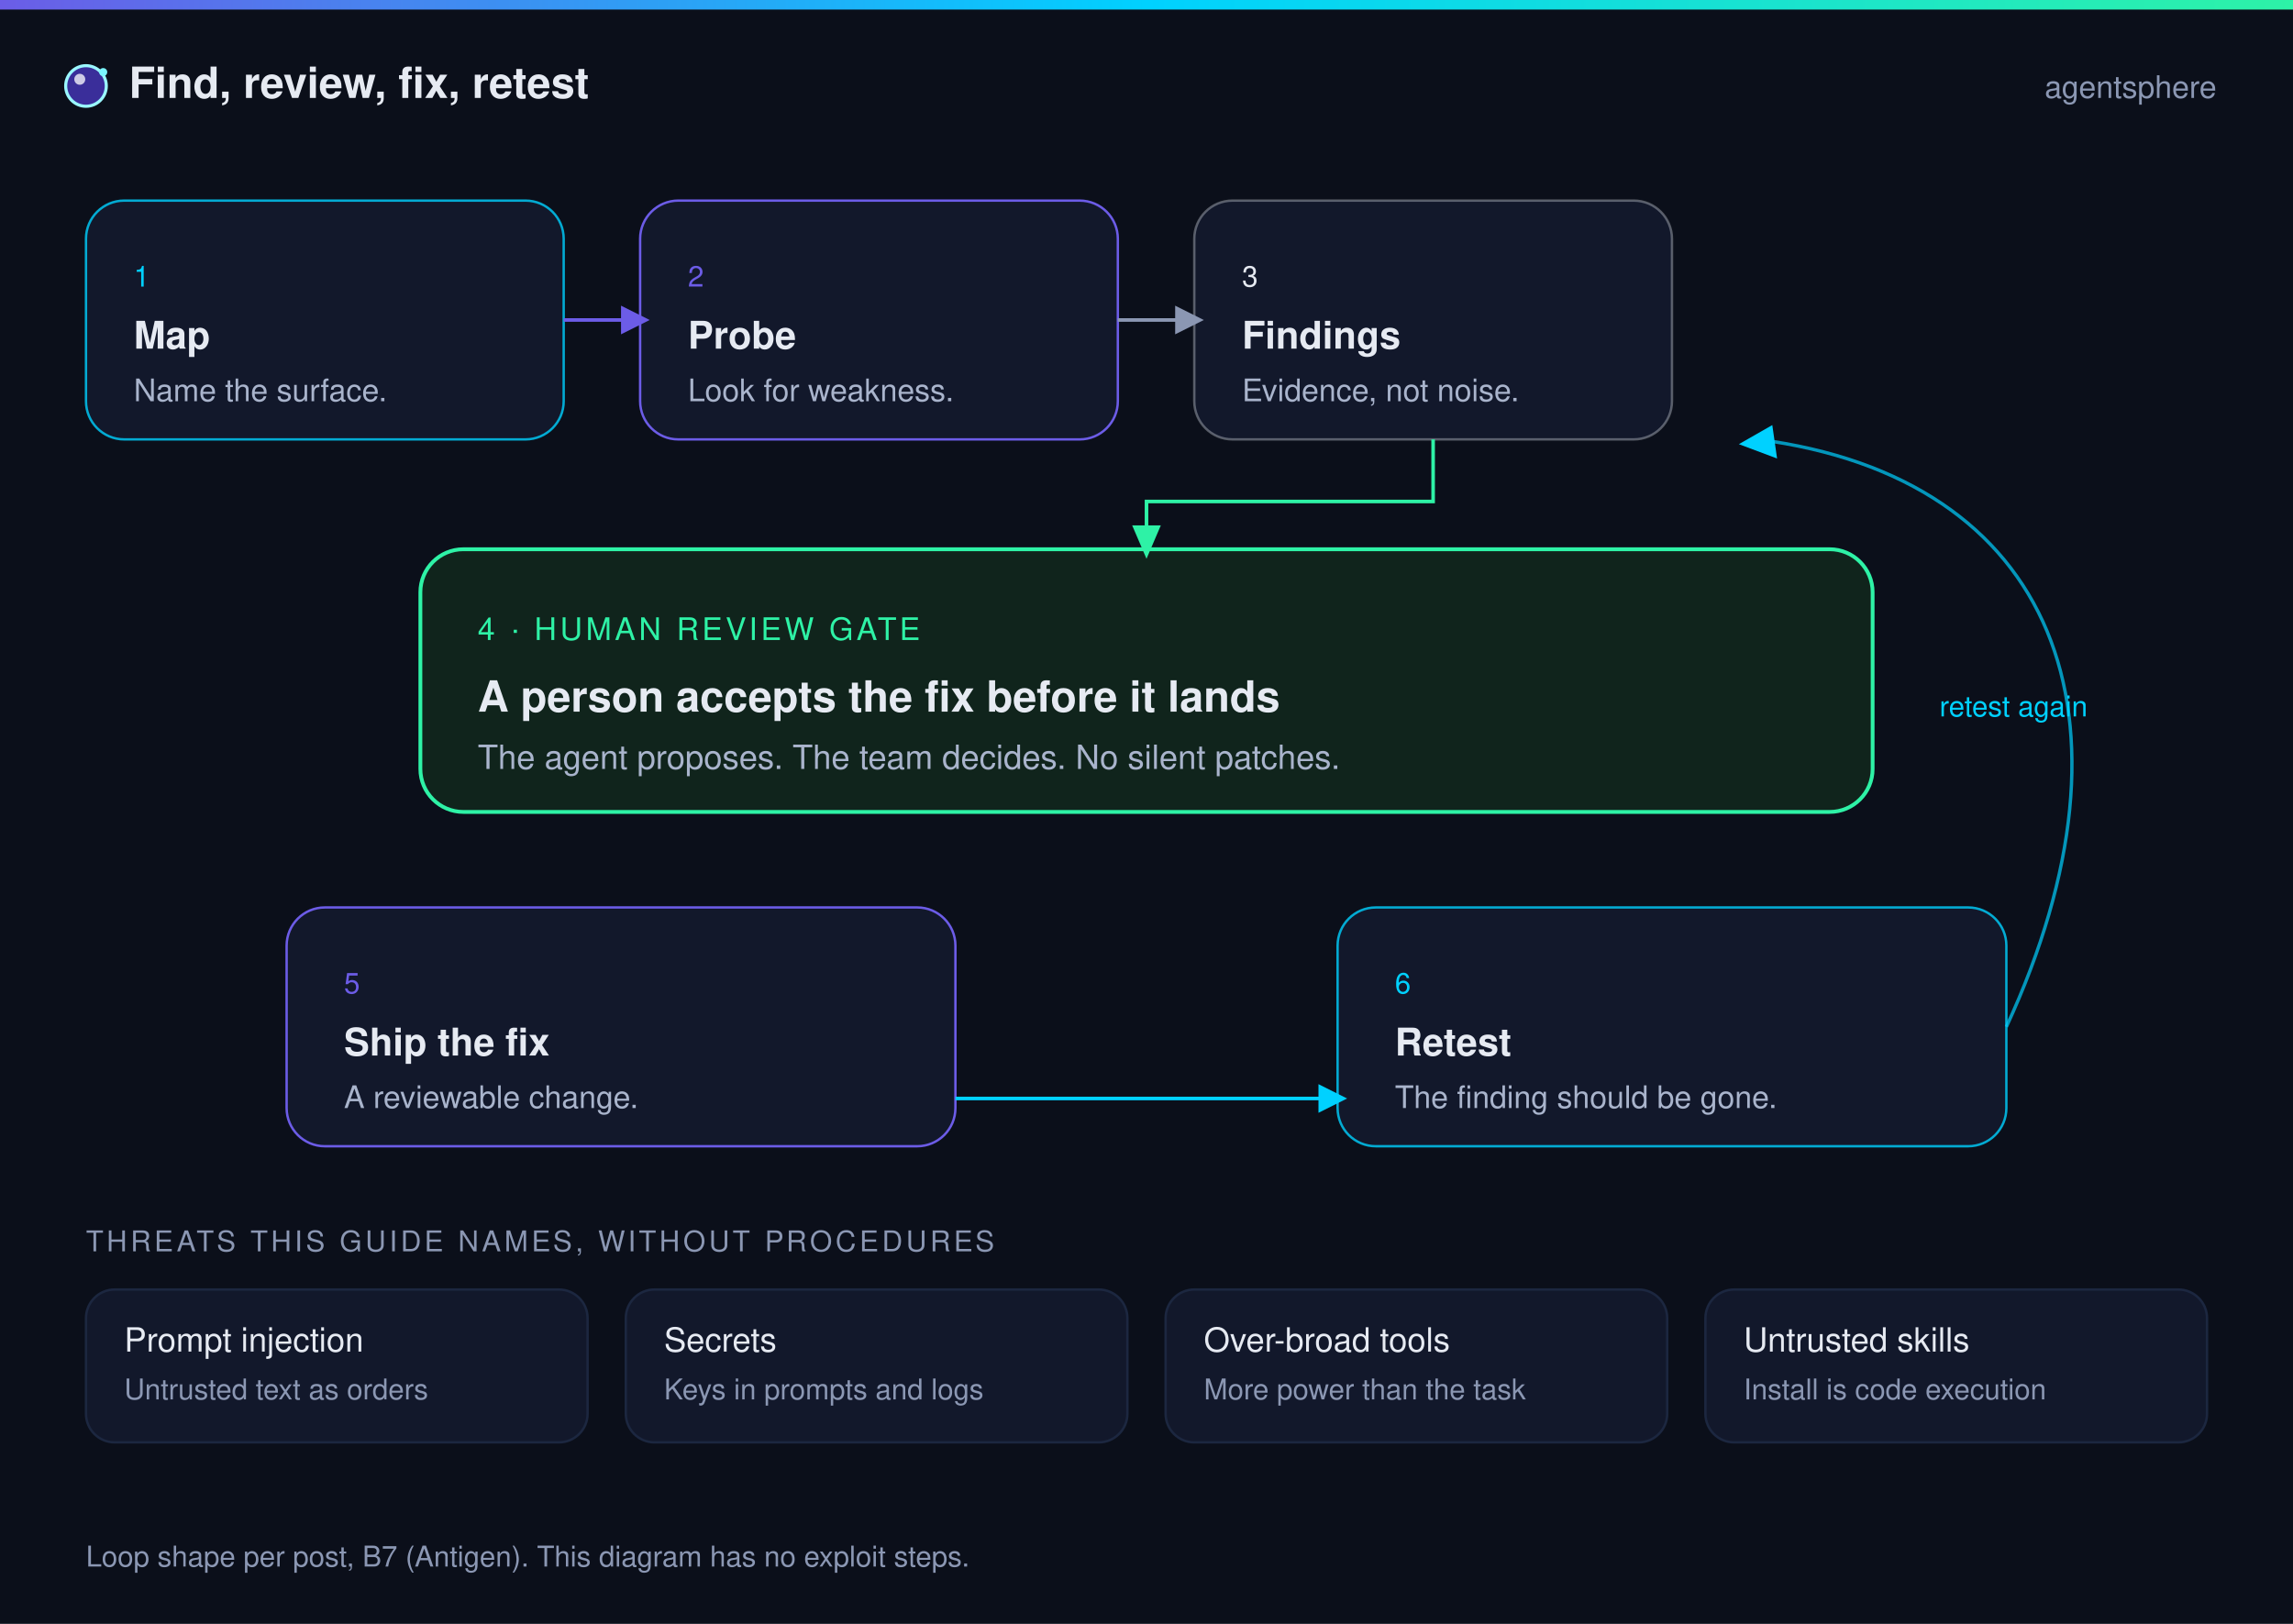
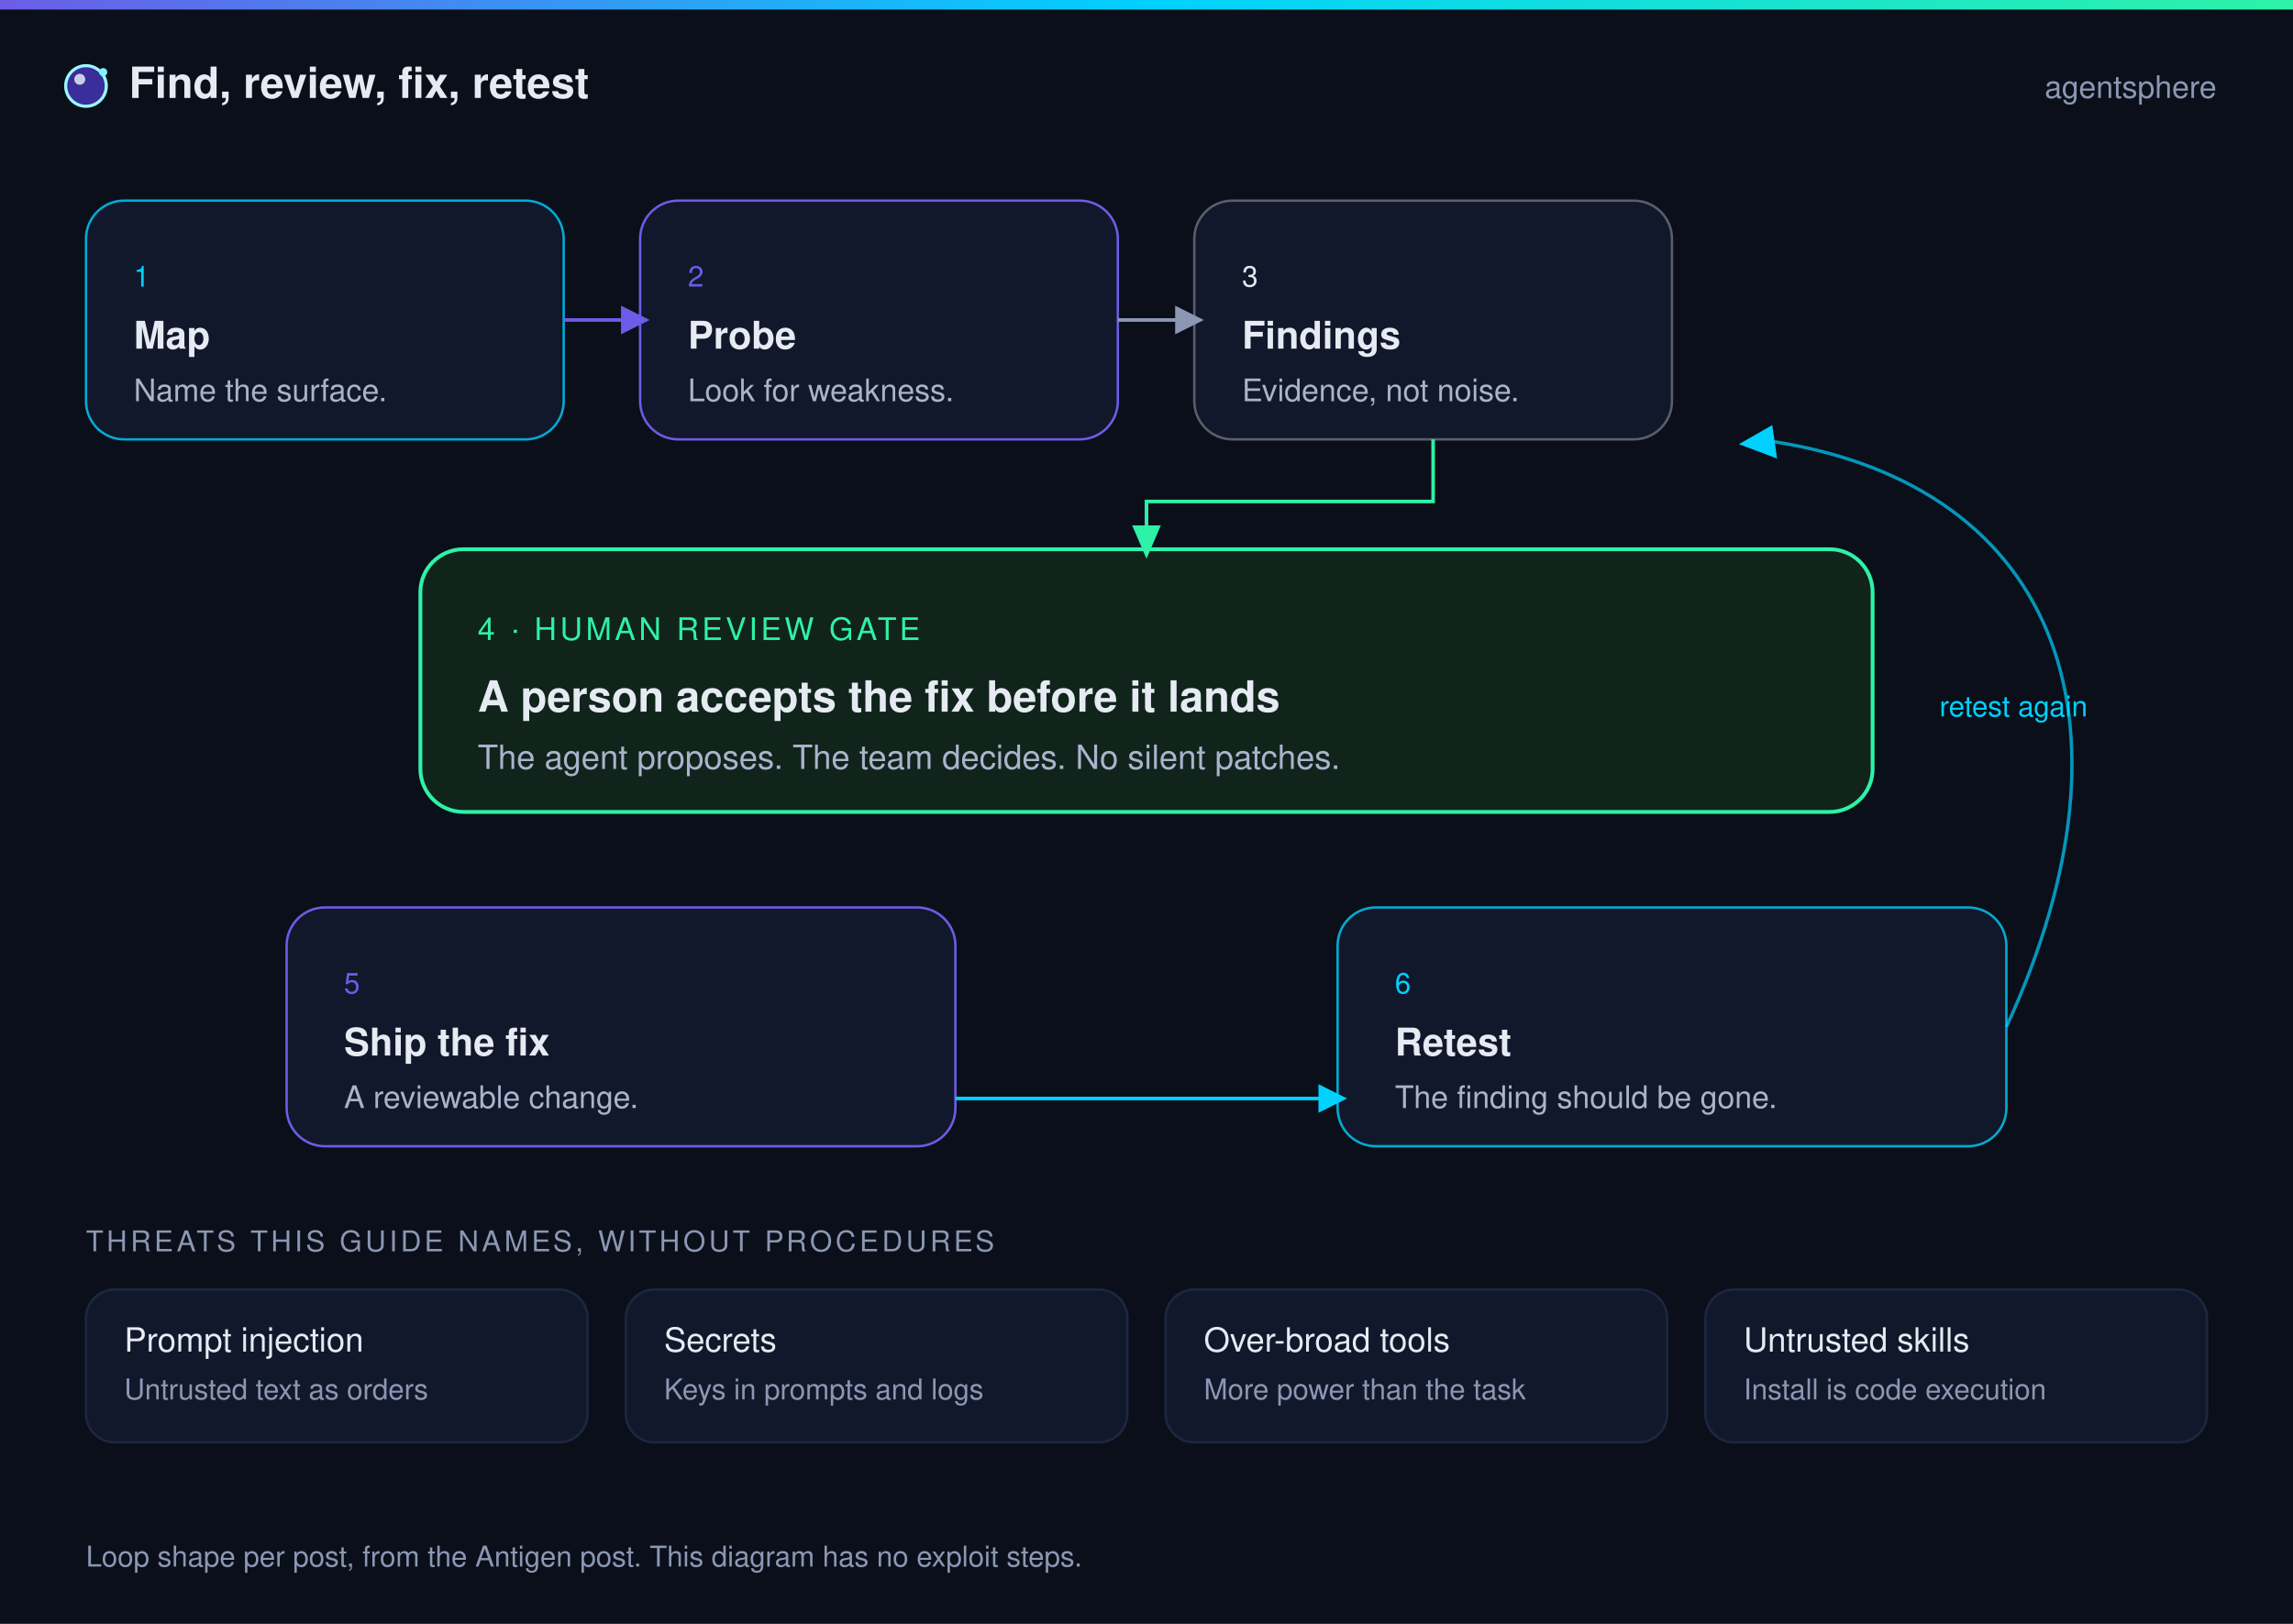
<svg xmlns="http://www.w3.org/2000/svg" width="960" height="680" viewBox="0 0 960 680" role="img" aria-labelledby="title desc">
  <defs>
    <linearGradient id="bar" x1="0" y1="0" x2="1" y2="0">
      <stop offset="0" stop-color="#6C5CE7" />
      <stop offset="0.5" stop-color="#00D1FF" />
      <stop offset="1" stop-color="#2EF2A6" />
    </linearGradient>
  </defs>
  <rect width="960" height="680" fill="#0B0F1A" />
  <rect width="960" height="4" fill="url(#bar)" />
  <circle cx="36" cy="36" r="8.5" fill="#3A2E9A" />
  <circle cx="33.4" cy="33.2" r="2.3" fill="#FFFFFF" fill-opacity="0.75" />
  <circle cx="36" cy="36" r="8.5" fill="none" stroke="#9AF7FF" stroke-width="1.3" />
  <circle cx="43.2" cy="30.2" r="1.7" fill="#7AF6FF" />
  <text x="54" y="41" fill="#E6EAF2" font-family="Segoe UI, Helvetica, Arial, sans-serif" font-size="18" font-weight="600">Find, review, fix, retest</text>
  <text x="928" y="41" text-anchor="end" fill="#8B97B3" font-family="Segoe UI, Helvetica, Arial, sans-serif" font-size="13">agentsphere</text>
  <g font-family="Segoe UI, Helvetica, Arial, sans-serif">
    <rect x="36" y="84" width="200" height="100" rx="16" fill="#12182B" stroke="#00D1FF" stroke-opacity="0.8" />
    <text x="56" y="120" fill="#00D1FF" font-size="12" letter-spacing="1.2">1</text>
    <text x="56" y="146" fill="#E6EAF2" font-size="16" font-weight="600">Map</text>
    <text x="56" y="168" fill="#A9B4CC" font-size="13">Name the surface.</text>
    <rect x="268" y="84" width="200" height="100" rx="16" fill="#12182B" stroke="#6C5CE7" />
    <text x="288" y="120" fill="#6C5CE7" font-size="12" letter-spacing="1.2">2</text>
    <text x="288" y="146" fill="#E6EAF2" font-size="16" font-weight="600">Probe</text>
    <text x="288" y="168" fill="#A9B4CC" font-size="13">Look for weakness.</text>
    <rect x="500" y="84" width="200" height="100" rx="16" fill="#12182B" stroke="#E6EAF2" stroke-opacity="0.35" />
    <text x="520" y="120" fill="#E6EAF2" font-size="12" letter-spacing="1.2">3</text>
    <text x="520" y="146" fill="#E6EAF2" font-size="16" font-weight="600">Findings</text>
    <text x="520" y="168" fill="#A9B4CC" font-size="13">Evidence, not noise.</text>
    <polyline points="236,134 268,134" fill="none" stroke="#6C5CE7" stroke-width="1.5" />
    <polygon points="260,128 272,134 260,140" fill="#6C5CE7" />
    <polyline points="468,134 500,134" fill="none" stroke="#8B97B3" stroke-width="1.5" />
    <polygon points="492,128 504,134 492,140" fill="#8B97B3" />
    <rect x="176" y="230" width="608" height="110" rx="18" fill="#10241C" stroke="#2EF2A6" stroke-width="1.6" />
    <text x="200" y="268" fill="#2EF2A6" font-size="13" letter-spacing="1.4">4  ·  HUMAN REVIEW GATE</text>
    <text x="200" y="298" fill="#E6EAF2" font-size="18" font-weight="600">A person accepts the fix before it lands</text>
    <text x="200" y="322" fill="#A9B4CC" font-size="14">The agent proposes. The team decides. No silent patches.</text>
    <polyline points="600,184 600,210 480,210 480,230" fill="none" stroke="#2EF2A6" stroke-width="1.5" />
    <polygon points="474,220 480,234 486,220" fill="#2EF2A6" />
    <rect x="120" y="380" width="280" height="100" rx="16" fill="#12182B" stroke="#6C5CE7" />
    <text x="144" y="416" fill="#6C5CE7" font-size="12" letter-spacing="1.2">5</text>
    <text x="144" y="442" fill="#E6EAF2" font-size="16" font-weight="600">Ship the fix</text>
    <text x="144" y="464" fill="#A9B4CC" font-size="13">A reviewable change.</text>
    <rect x="560" y="380" width="280" height="100" rx="16" fill="#12182B" stroke="#00D1FF" stroke-opacity="0.8" />
    <text x="584" y="416" fill="#00D1FF" font-size="12" letter-spacing="1.2">6</text>
    <text x="584" y="442" fill="#E6EAF2" font-size="16" font-weight="600">Retest</text>
    <text x="584" y="464" fill="#A9B4CC" font-size="13">The finding should be gone.</text>
    <polyline points="400,460 560,460" fill="none" stroke="#00D1FF" stroke-width="1.5" />
    <polygon points="552,454 564,460 552,466" fill="#00D1FF" />
    <path d="M840 430 C900 300 860 200 736 184" fill="none" stroke="#00D1FF" stroke-opacity="0.7" stroke-width="1.4" />
    <polygon points="742,178 728,186 744,192" fill="#00D1FF" />
    <text x="812" y="300" fill="#00D1FF" font-size="12">retest again</text>
    <text x="36" y="524" fill="#8B97B3" font-size="12" letter-spacing="1.4">THREATS THIS GUIDE NAMES, WITHOUT PROCEDURES</text>
    <rect x="36" y="540" width="210" height="64" rx="12" fill="#12182B" stroke="#1C2740" />
    <text x="52" y="566" fill="#E6EAF2" font-size="14">Prompt injection</text>
    <text x="52" y="586" fill="#8B97B3" font-size="12">Untrusted text as orders</text>
    <rect x="262" y="540" width="210" height="64" rx="12" fill="#12182B" stroke="#1C2740" />
    <text x="278" y="566" fill="#E6EAF2" font-size="14">Secrets</text>
    <text x="278" y="586" fill="#8B97B3" font-size="12">Keys in prompts and logs</text>
    <rect x="488" y="540" width="210" height="64" rx="12" fill="#12182B" stroke="#1C2740" />
    <text x="504" y="566" fill="#E6EAF2" font-size="14">Over-broad tools</text>
    <text x="504" y="586" fill="#8B97B3" font-size="12">More power than the task</text>
    <rect x="714" y="540" width="210" height="64" rx="12" fill="#12182B" stroke="#1C2740" />
    <text x="730" y="566" fill="#E6EAF2" font-size="14">Untrusted skills</text>
    <text x="730" y="586" fill="#8B97B3" font-size="12">Install is code execution</text>
  </g>
-   <text x="36" y="656" fill="#8B97B3" font-family="Segoe UI, Helvetica, Arial, sans-serif" font-size="12">Loop shape per post, B7 (Antigen). This diagram has no exploit steps.</text>
+   <text x="36" y="656" fill="#8B97B3" font-family="Segoe UI, Helvetica, Arial, sans-serif" font-size="12">Loop shape per post, from the Antigen post. This diagram has no exploit steps.</text>
</svg>
